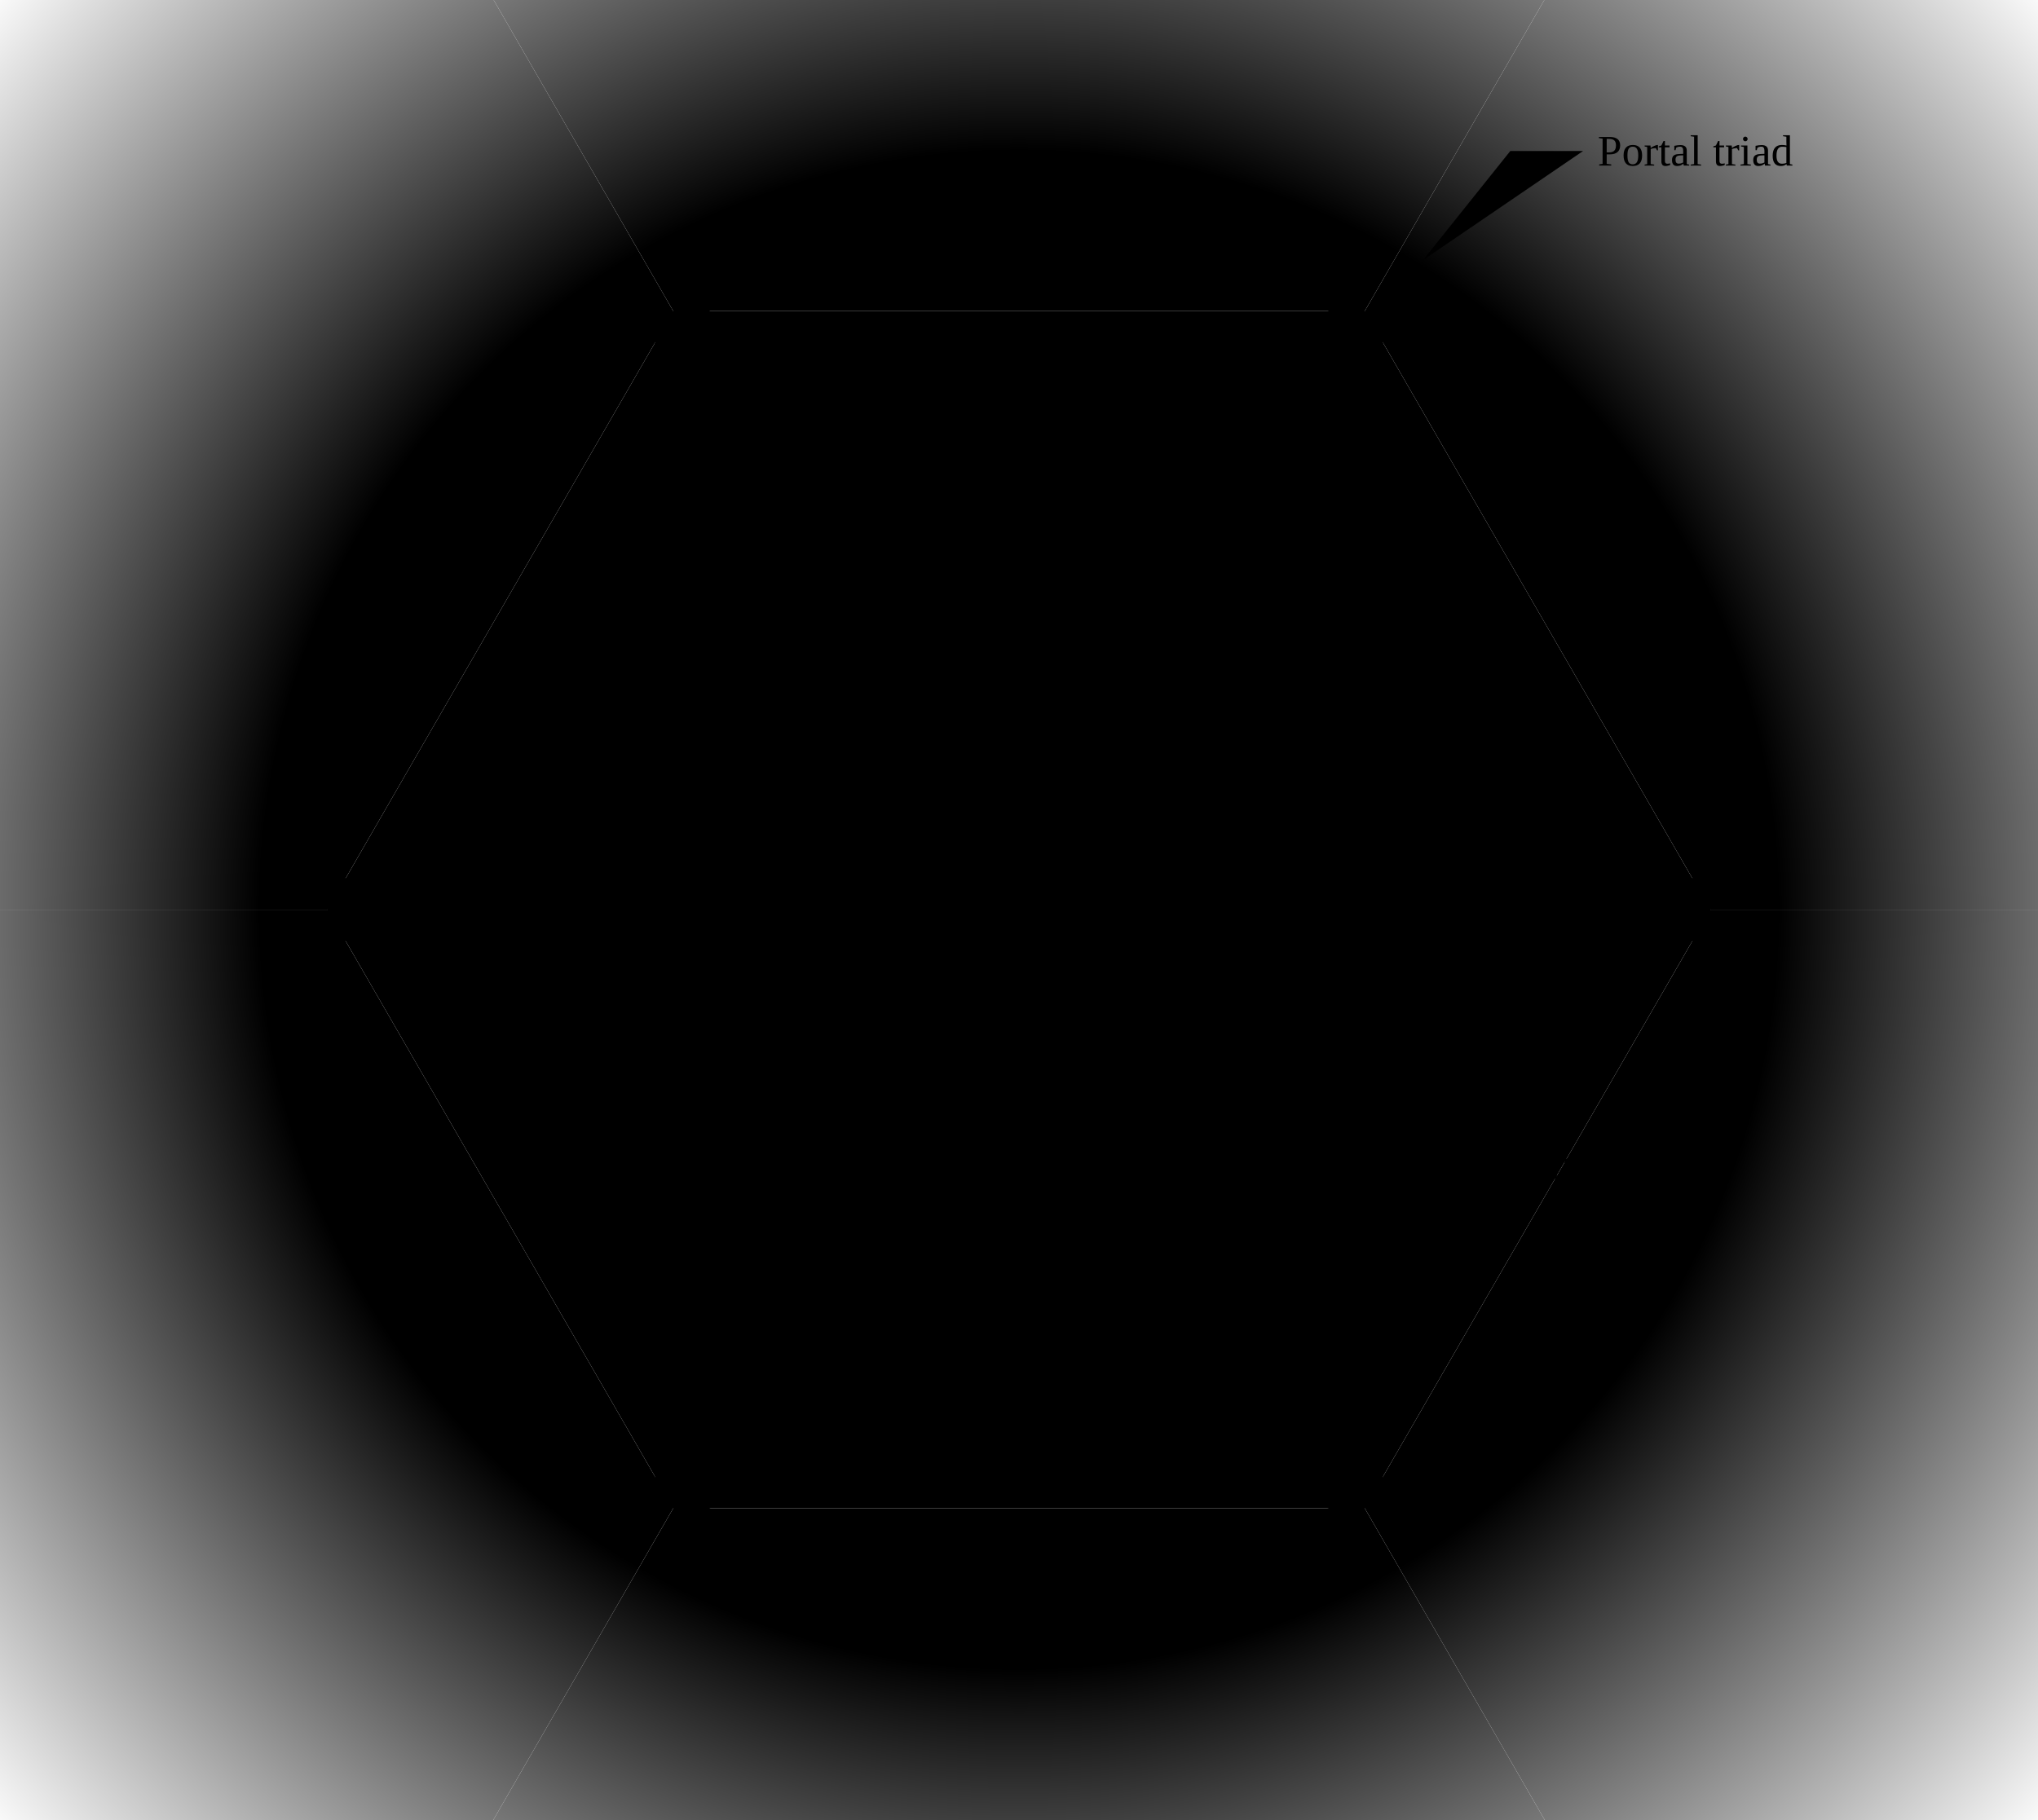
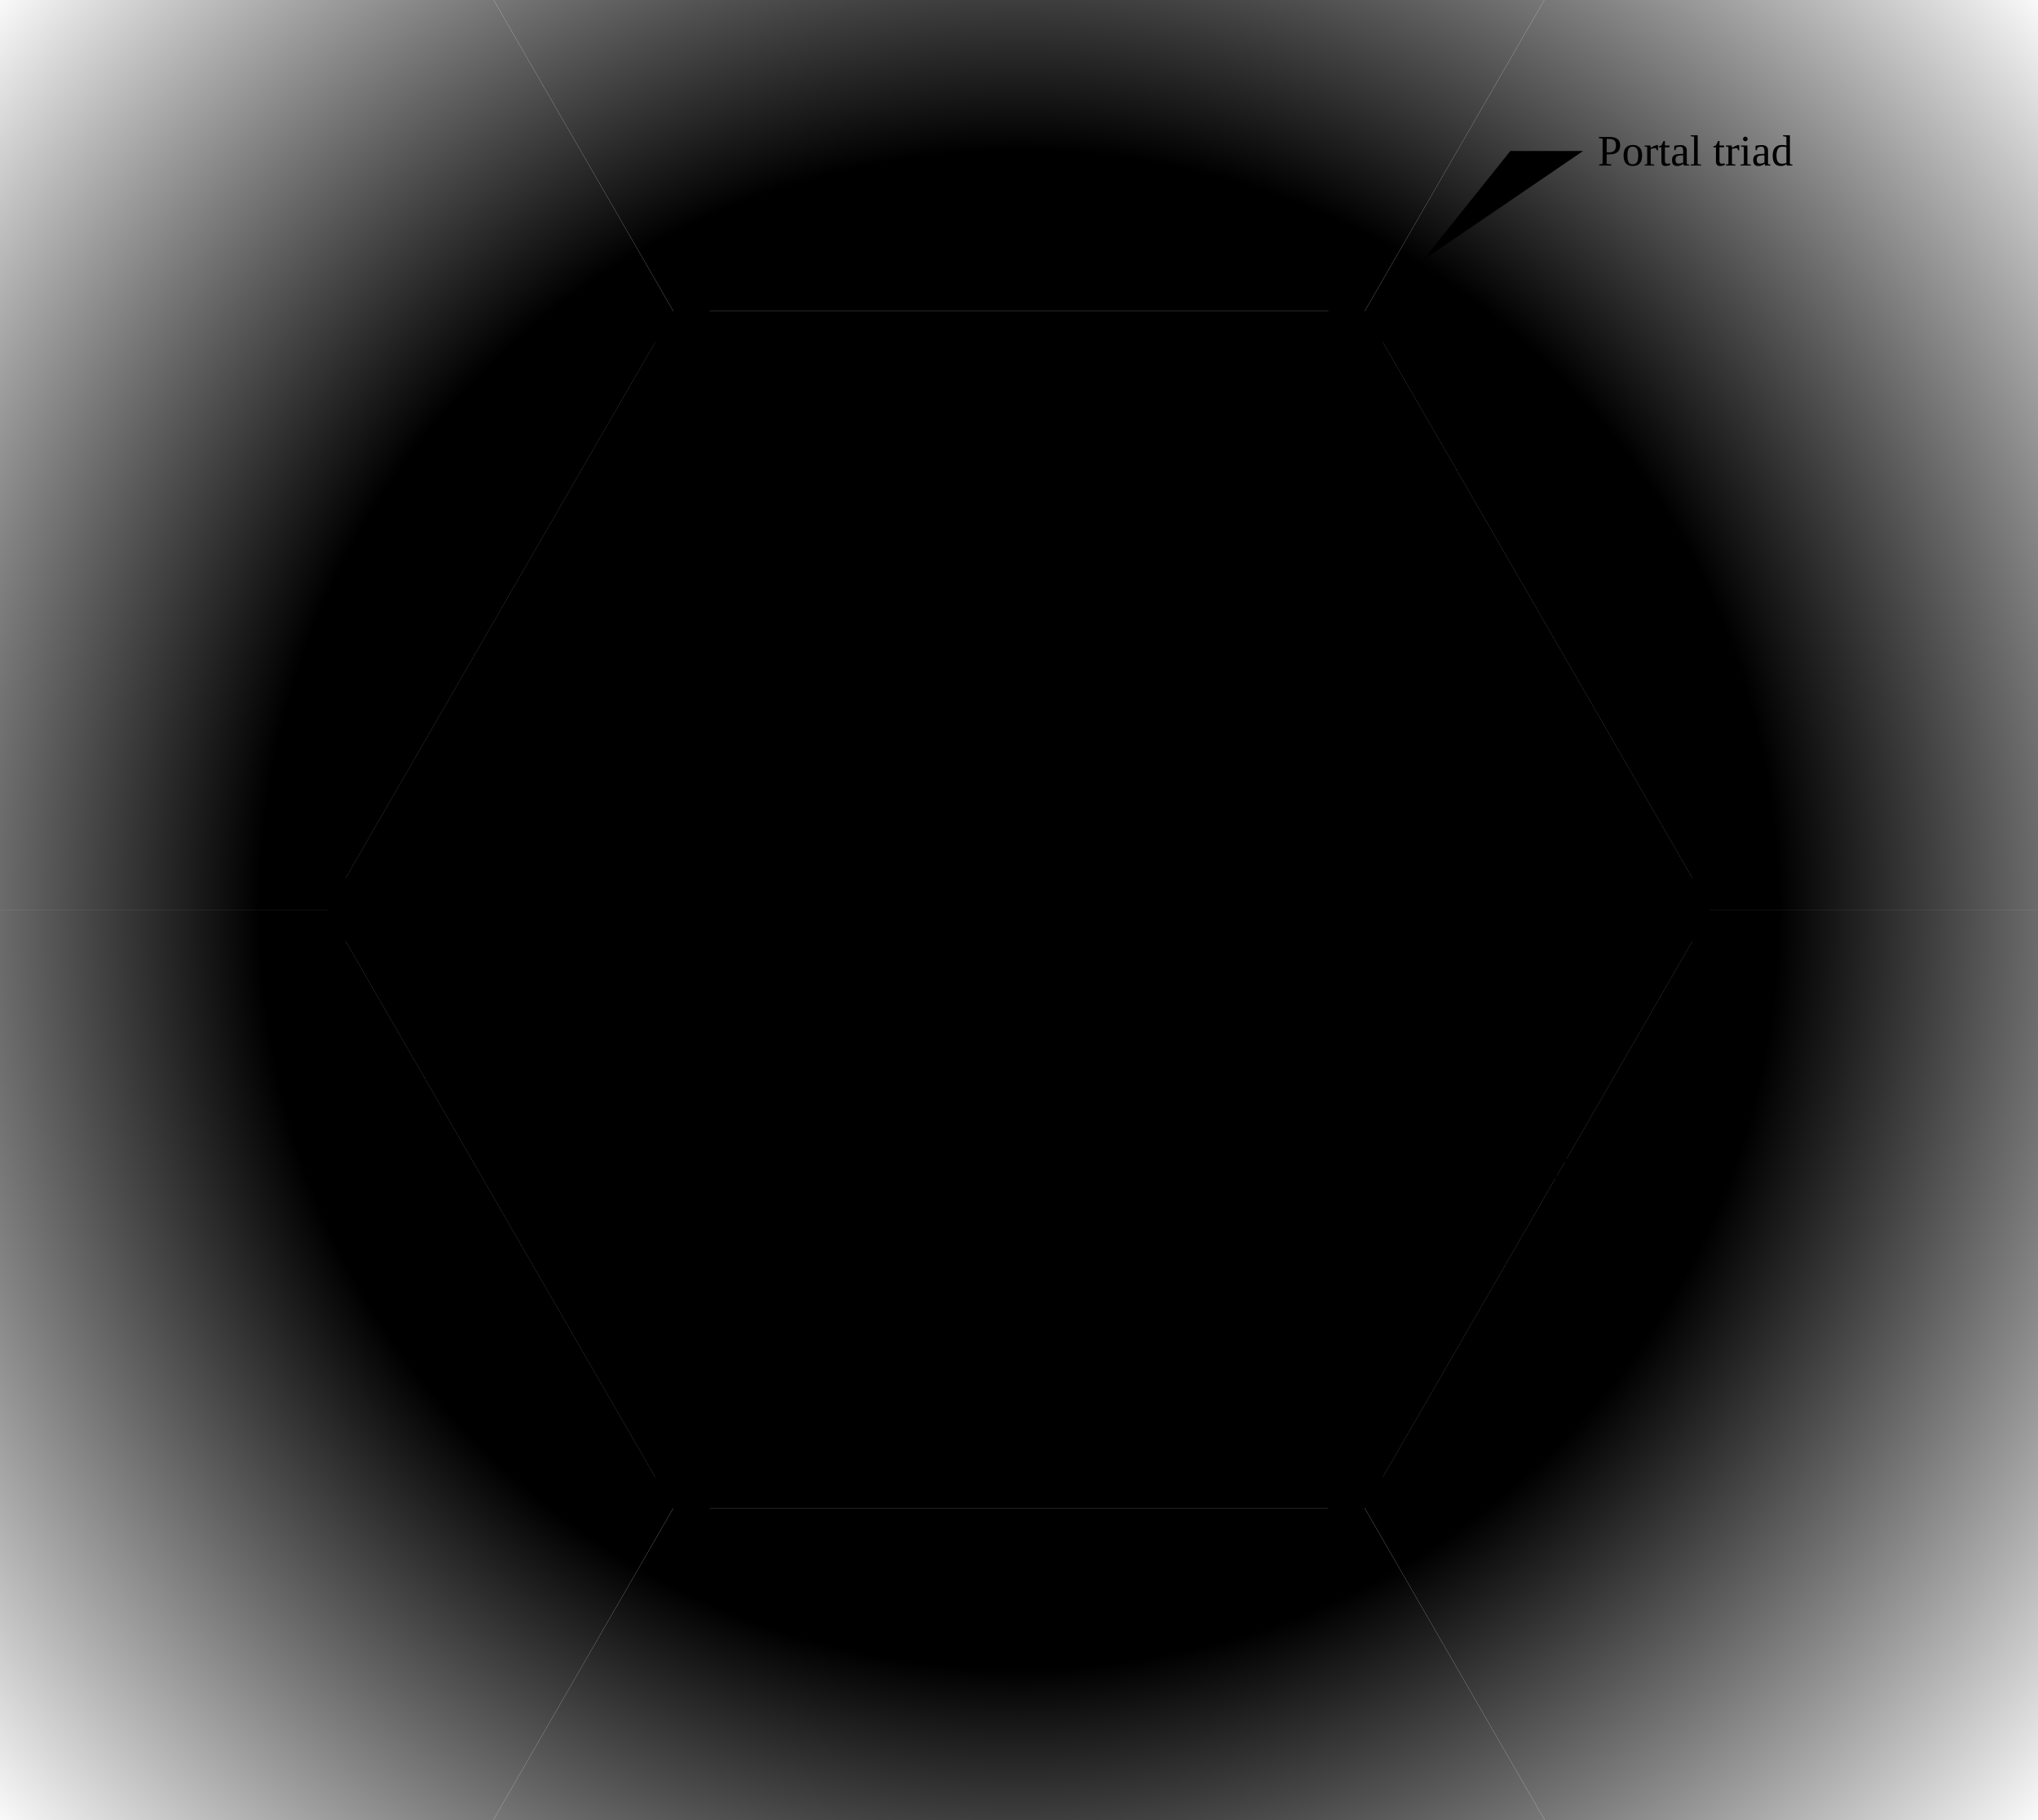
<svg class="art" viewBox="-280 -250 560 500" role="img" aria-label="A hepatic lobule: blood flows from the portal triads at each corner toward the central vein, while bile flows outward" preserveAspectRatio="xMidYMid meet">
  <defs>
    <radialGradient id="lob-fade" r=".62">
      <stop offset=".55" stop-color="#fff" />
      <stop offset="1" stop-color="#fff" stop-opacity="0" />
    </radialGradient>
    <mask id="lob-mask">
      <rect x="-300" y="-300" width="600" height="600" fill="url(#lob-fade)" />
    </mask>
  </defs>
  <g class="lob-tissue" mask="url(#lob-mask)">
    <path class="lob-edge lob-far" d="M475 164.5 L380 329.1 L190 329.1 L95 164.5 L190 0 L380 -0Z" />
    <path class="lob-edge lob-far" d="M190 329.1 L95 493.6 L-95 493.6 L-190 329.1 L-95 164.5 L95 164.5Z" />
    <path class="lob-edge lob-far" d="M-95 164.5 L-190 329.1 L-380 329.1 L-475 164.5 L-380 0 L-190 -0Z" />
    <path class="lob-edge lob-far" d="M-95 -164.5 L-190 -0 L-380 0 L-475 -164.5 L-380 -329.1 L-190 -329.1Z" />
    <path class="lob-edge lob-far" d="M190 -329.1 L95 -164.5 L-95 -164.5 L-190 -329.1 L-95 -493.6 L95 -493.6Z" />
    <path class="lob-edge lob-far" d="M475 -164.5 L380 -0 L190 -0 L95 -164.5 L190 -329.1 L380 -329.1Z" />
  </g>
  <g class="lob-cords">
    <path class="cord" d="M26 0L150.5 0" />
    <path class="cord" d="M25.7 3.6L150.7 21.2" />
    <path class="cord" d="M25 7.2L151.1 43.3" />
    <path class="cord" d="M23.8 10.6L151.8 67.6" />
    <path class="cord" d="M22 13.8L146.2 91.3" />
    <path class="cord" d="M19.9 16.7L123.4 103.6" />
    <path class="cord" d="M17.4 19.3L103.2 114.6" />
    <path class="cord" d="M14.5 21.6L84.4 125.1" />
    <path class="cord" d="M11.4 23.4L66.2 135.7" />
    <path class="cord" d="M8 24.7L47.7 146.7" />
    <path class="cord" d="M4.5 25.6L28 158.7" />
    <path class="cord" d="M0.9 26L6 172.3" />
    <path class="cord" d="M-2.7 25.9L-17.4 165.2" />
    <path class="cord" d="M-6.3 25.2L-38 152.5" />
    <path class="cord" d="M-9.7 24.1L-57 141.1" />
    <path class="cord" d="M-13 22.5L-75.3 130.4" />
    <path class="cord" d="M-16 20.5L-93.7 119.9" />
    <path class="cord" d="M-18.7 18.1L-113.1 109.2" />
    <path class="cord" d="M-21 15.3L-134.4 97.6" />
    <path class="cord" d="M-23 12.2L-152.2 80.9" />
    <path class="cord" d="M-24.4 8.9L-151.4 55.1" />
    <path class="cord" d="M-25.4 5.4L-150.9 32.1" />
    <path class="cord" d="M-25.9 1.8L-150.6 10.5" />
    <path class="cord" d="M-25.9 -1.8L-150.6 -10.5" />
    <path class="cord" d="M-25.4 -5.4L-150.9 -32.1" />
    <path class="cord" d="M-24.4 -8.9L-151.4 -55.1" />
    <path class="cord" d="M-23 -12.2L-152.2 -80.9" />
    <path class="cord" d="M-21 -15.3L-134.4 -97.6" />
    <path class="cord" d="M-18.7 -18.1L-113.1 -109.2" />
    <path class="cord" d="M-16 -20.5L-93.7 -119.9" />
    <path class="cord" d="M-13 -22.5L-75.3 -130.4" />
    <path class="cord" d="M-9.7 -24.1L-57 -141.1" />
    <path class="cord" d="M-6.3 -25.2L-38 -152.5" />
    <path class="cord" d="M-2.7 -25.9L-17.4 -165.2" />
    <path class="cord" d="M0.9 -26L6 -172.3" />
    <path class="cord" d="M4.5 -25.6L28 -158.7" />
    <path class="cord" d="M8 -24.7L47.7 -146.7" />
    <path class="cord" d="M11.4 -23.4L66.2 -135.7" />
    <path class="cord" d="M14.5 -21.6L84.4 -125.1" />
    <path class="cord" d="M17.4 -19.3L103.2 -114.6" />
    <path class="cord" d="M19.9 -16.7L123.4 -103.6" />
    <path class="cord" d="M22 -13.8L146.2 -91.3" />
    <path class="cord" d="M23.8 -10.6L151.8 -67.6" />
    <path class="cord" d="M25 -7.2L151.1 -43.3" />
    <path class="cord" d="M25.7 -3.6L150.7 -21.2" />
  </g>
+   <g class="lob-zones">
+     <path class="zone z1" fill-rule="evenodd" d="M190 0 L95 164.5 L-95 164.5 L-190 0 L-95 -164.5 L95 -164.5ZM64.6 -111.9 L-64.6 -111.9 L-129.2 0 L-64.6 111.9 L64.6 111.9 L129.2 0Z" />
+     <path class="zone z2" fill-rule="evenodd" d="M129.2 0 L64.6 111.9 L-64.6 111.9 L-129.2 0 L-64.6 -111.9 L64.6 -111.9ZM36.1 -62.5 L-36.1 -62.5 L-72.2 0 L-36.1 62.5 L36.1 62.5 L72.2 0Z" />
+     <path class="zone z3" fill-rule="evenodd" d="M72.2 0 L36.1 62.5 L-36.1 62.5 L-72.2 0 L-36.1 -62.5 L36.1 -62.5Z" />
+   </g>
  <path class="lob-edge" d="M190 0 L95 164.5 L-95 164.5 L-190 0 L-95 -164.5 L95 -164.5Z" />
  <g class="lob-flow">
    <path class="blood b1" d="M174.8 0L26.6 0" />
    <path class="blood b2" d="M128.2 74L22.8 13.2" />
    <path class="blood b2" d="M87.4 151.4L13.3 23" />
    <path class="blood b3" d="M0 148.1L0 26.3" />
    <path class="blood b3" d="M-87.4 151.4L-13.3 23" />
    <path class="blood b1" d="M-128.2 74L-22.8 13.2" />
    <path class="blood b1" d="M-174.8 0L-26.6 0" />
    <path class="blood b2" d="M-128.3 -74L-22.8 -13.2" />
    <path class="blood b2" d="M-87.4 -151.4L-13.3 -23" />
    <path class="blood b3" d="M-0 -148.1L-0 -26.3" />
    <path class="blood b3" d="M87.4 -151.4L13.3 -23" />
    <path class="blood b1" d="M128.2 -74L22.8 -13.2" />
    <path class="bile" d="M33.6 5.3L161.4 25.6" />
    <path class="bile" d="M12.2 31.7L58.6 152.5" />
    <path class="bile" d="M-21.4 26.4L-102.8 127" />
    <path class="bile" d="M-33.6 -5.3L-161.4 -25.6" />
    <path class="bile" d="M-12.2 -31.7L-58.6 -152.5" />
    <path class="bile" d="M21.4 -26.4L102.8 -127" />
  </g>
  <g class="triad tr1">
    <circle class="pv" cx="180" cy="0" r="10" />
    <circle class="ha" cx="175.8" cy="12.3" r="4.6" />
    <circle class="bd" cx="175.8" cy="-12.3" r="4.6" />
  </g>
  <g class="triad tr2">
    <circle class="pv" cx="90" cy="155.9" r="10" />
    <circle class="ha" cx="77.2" cy="158.4" r="4.6" />
    <circle class="bd" cx="98.6" cy="146.1" r="4.6" />
  </g>
  <g class="triad tr3">
    <circle class="pv" cx="-90" cy="155.9" r="10" />
    <circle class="ha" cx="-98.6" cy="146.1" r="4.6" />
    <circle class="bd" cx="-77.2" cy="158.4" r="4.6" />
  </g>
  <g class="triad tr4">
    <circle class="pv" cx="-180" cy="0" r="10" />
    <circle class="ha" cx="-175.8" cy="-12.3" r="4.6" />
    <circle class="bd" cx="-175.8" cy="12.3" r="4.6" />
  </g>
  <g class="triad tr5">
    <circle class="pv" cx="-90" cy="-155.9" r="10" />
    <circle class="ha" cx="-77.2" cy="-158.4" r="4.6" />
    <circle class="bd" cx="-98.6" cy="-146.1" r="4.6" />
  </g>
  <g class="triad tr6">
    <circle class="pv" cx="90" cy="-155.9" r="10" />
    <circle class="ha" cx="98.6" cy="-146.1" r="4.6" />
    <circle class="bd" cx="77.2" cy="-158.4" r="4.6" />
  </g>
  <circle class="cv-ring" r="24" />
  <circle class="cv" r="17" />
  <g class="callout">
    <path d="M111 -178.5L135 -208.5H155" />
    <text x="159" y="-204.5">Portal triad</text>
  </g>
  <g class="callout">
    <path d="M14 20L60 70H92" />
    <text x="96" y="74">Central vein</text>
  </g>
</svg>
